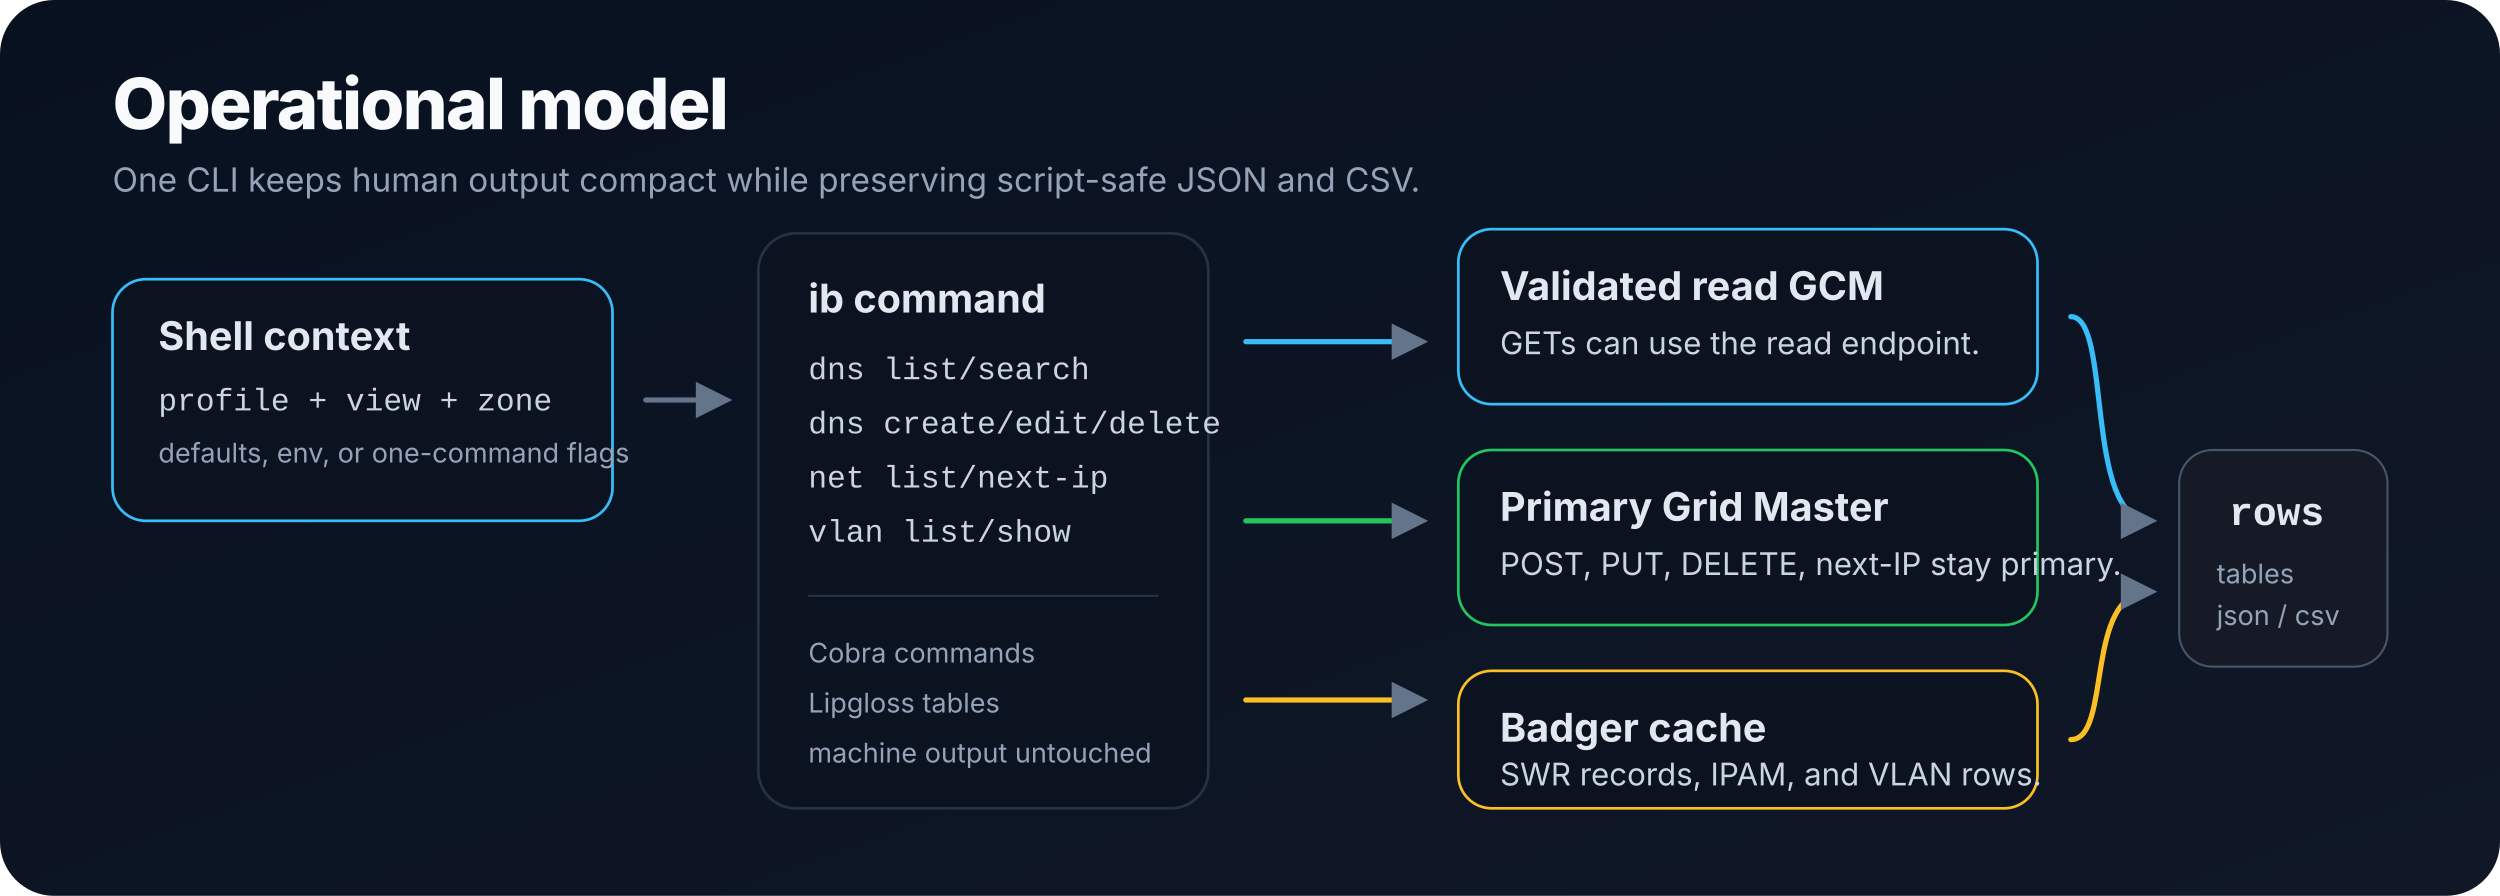
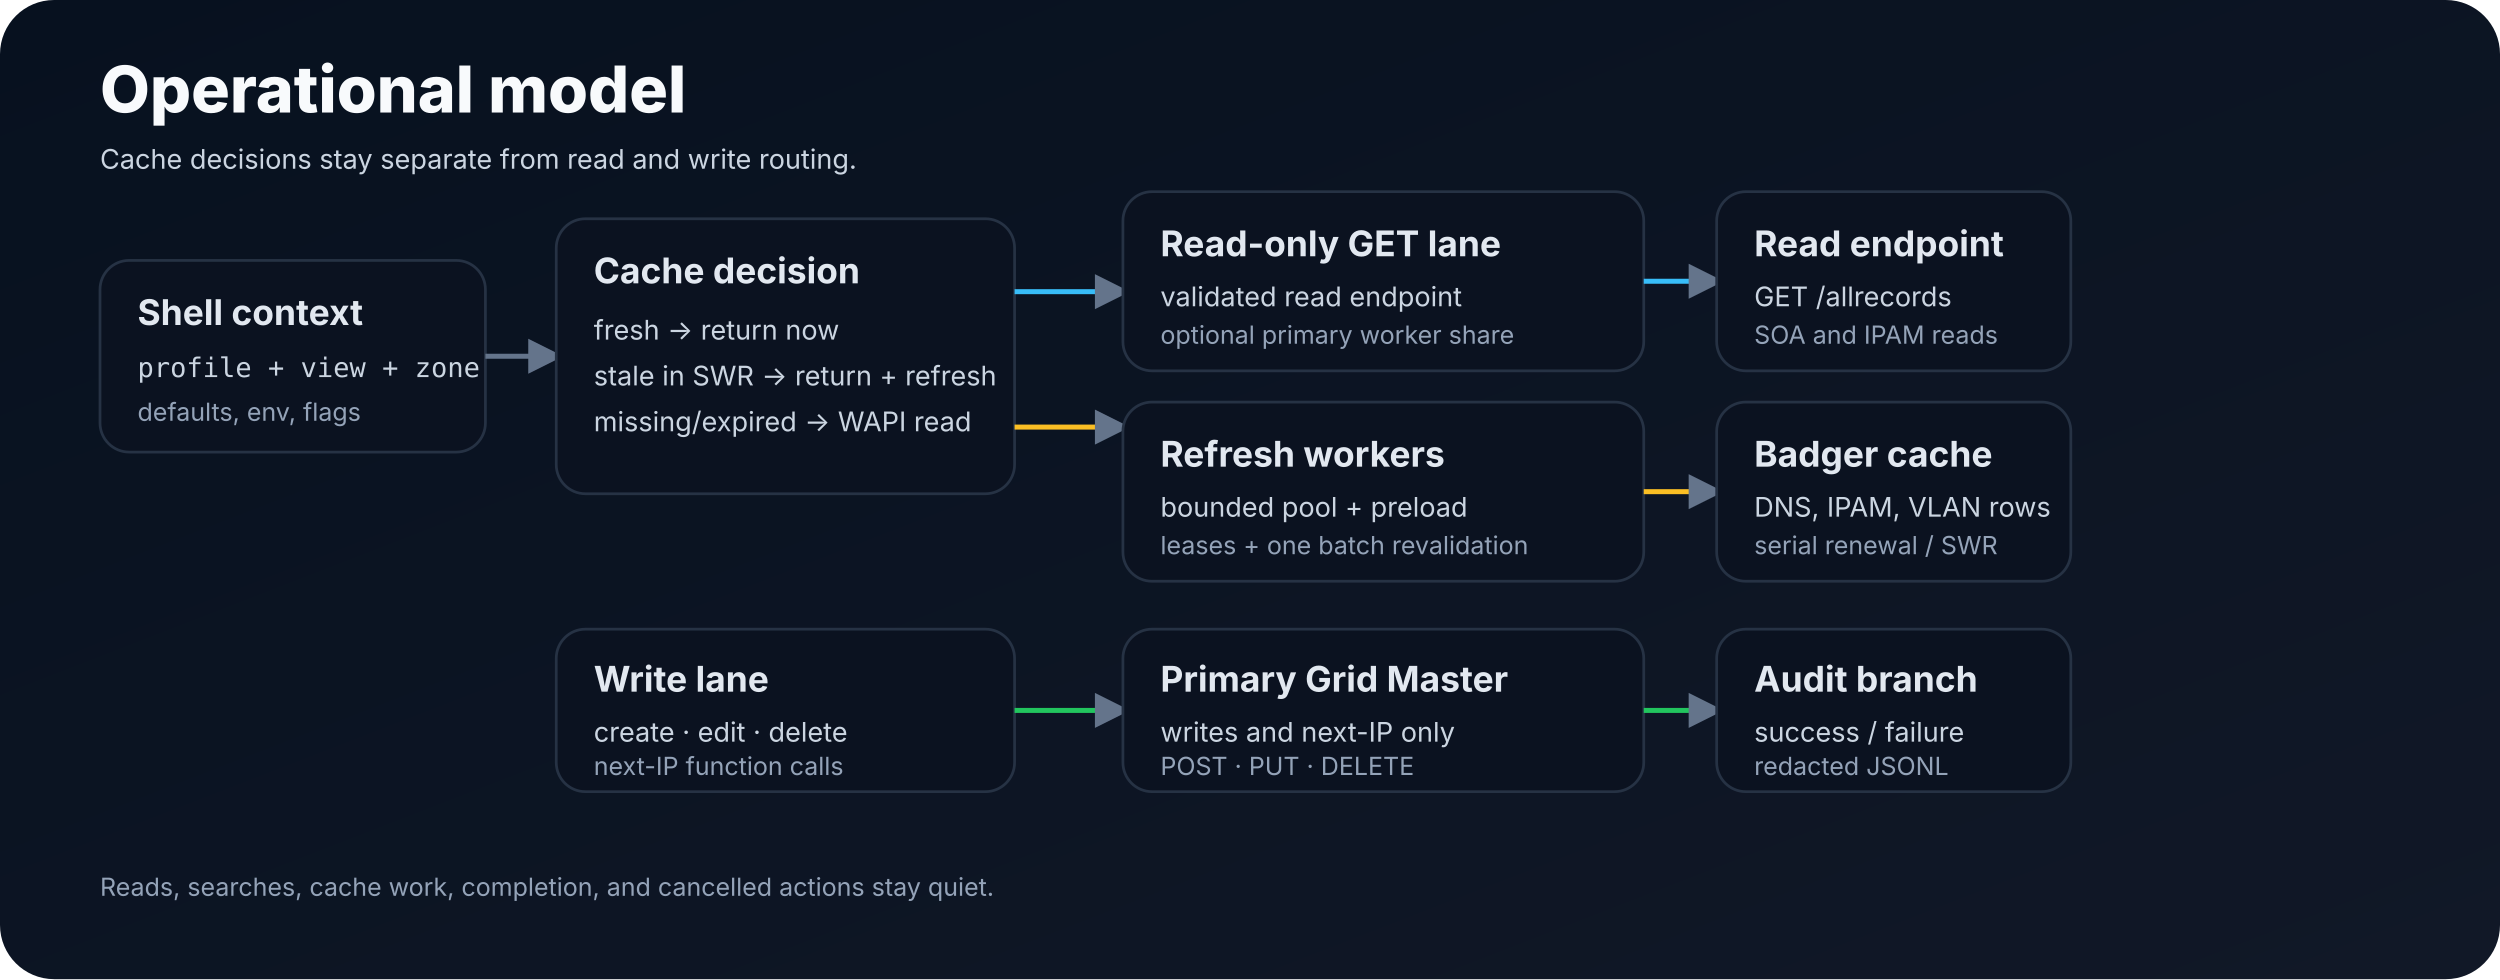
- <svg xmlns="http://www.w3.org/2000/svg" width="1200" height="430" viewBox="0 0 1200 430" role="img" aria-labelledby="title desc">
+ <svg xmlns="http://www.w3.org/2000/svg" width="1200" height="470" viewBox="0 0 1200 470" role="img" aria-labelledby="title desc">
  <defs>
    <linearGradient id="bg" x1="0" y1="0" x2="1" y2="1">
-       <stop offset="0" stop-color="#08111f" />
-       <stop offset="1" stop-color="#101827" />
+       <stop stop-color="#07111f" />
+       <stop offset="1" stop-color="#111827" />
    </linearGradient>
-     <style>
-       text { font-family: -apple-system, BlinkMacSystemFont, "Segoe UI", sans-serif; }
-       .mono { font-family: ui-monospace, SFMono-Regular, Menlo, Consolas, "Liberation Mono", monospace; }
-       .heading { fill: #f8fafc; font-size: 34px; font-weight: 800; letter-spacing: -0.8px; }
-       .sub { fill: #94a3b8; font-size: 16px; }
-       .label { fill: #e2e8f0; font-size: 19px; font-weight: 700; }
-       .body { fill: #cbd5e1; font-size: 15px; }
-       .small { fill: #94a3b8; font-size: 13px; }
-       .card { fill: #0b1220; stroke: #263244; stroke-width: 1.3; }
-       .blue { stroke: #38bdf8; }
-       .green { stroke: #22c55e; }
-       .amber { stroke: #fbbf24; }
-       .red { stroke: #f87171; }
-       .arrow { fill: none; stroke-width: 2.5; stroke-linecap: round; stroke-linejoin: round; marker-end: url(#arrowhead); }
-     </style>
-     <marker id="arrowhead" viewBox="0 0 10 10" refX="8" refY="5" markerWidth="7" markerHeight="7" orient="auto-start-reverse">
-       <path d="M 0 0 L 10 5 L 0 10 z" fill="#64748b" />
+     <marker id="a" viewBox="0 0 10 10" refX="8" refY="5" markerWidth="7" markerHeight="7" orient="auto">
+       <path d="M0 0 10 5 0 10z" fill="#64748b" />
    </marker>
+     <style>text{font-family:-apple-system,BlinkMacSystemFont,"Segoe UI",sans-serif}.mono{font-family:ui-monospace,SFMono-Regular,Menlo,Consolas,monospace}.h{fill:#f8fafc;font-size:31px;font-weight:800}.l{fill:#e2e8f0;font-size:17px;font-weight:700}.b{fill:#cbd5e1;font-size:13px}.s{fill:#94a3b8;font-size:12px}.card{fill:#0b1220;stroke:#263244;stroke-width:1.3}.line{fill:none;stroke-width:2.4;marker-end:url(#a)} </style>
  </defs>
-   <rect width="1200" height="430" rx="26" fill="url(#bg)" />
-   <text x="54" y="62" class="heading">Operational model</text>
-   <text x="54" y="92" class="sub">One CLI keeps human output compact while preserving script-safe JSON and CSV.</text>
-   <g transform="translate(54 134)">
-     <rect width="240" height="116" rx="16" class="card blue" />
-     <text x="22" y="34" class="label">Shell context</text>
-     <text x="22" y="63" class="body mono">profile + view + zone</text>
-     <text x="22" y="88" class="small">defaults, env, or one-command flags</text>
+   <rect width="1200" height="470" rx="26" fill="url(#bg)" />
+   <text x="48" y="54" class="h">Operational model</text>
+   <text x="48" y="81" class="b">Cache decisions stay separate from read and write routing.</text>
+   <g transform="translate(48 125)">
+     <rect width="185" height="92" rx="14" class="card" stroke="#38bdf8" />
+     <text x="18" y="31" class="l">Shell context</text>
+     <text x="18" y="56" class="b mono">profile + view + zone</text>
+     <text x="18" y="77" class="s">defaults, env, flags</text>
  </g>
-   <path d="M310 192 H348" class="arrow" stroke="#64748b" />
-   <g transform="translate(364 112)">
-     <rect width="216" height="276" rx="18" class="card" />
-     <text x="24" y="38" class="label">ib command</text>
-     <text x="24" y="70" class="body mono">dns list/search</text>
-     <text x="24" y="96" class="body mono">dns create/edit/delete</text>
-     <text x="24" y="122" class="body mono">net list/next-ip</text>
-     <text x="24" y="148" class="body mono">vlan list/show</text>
-     <line x1="24" y1="174" x2="192" y2="174" stroke="#263244" />
-     <text x="24" y="206" class="small">Cobra commands</text>
-     <text x="24" y="230" class="small">Lipgloss tables</text>
-     <text x="24" y="254" class="small">machine output untouched</text>
+   <path d="M233 171h34" class="line" stroke="#64748b" />
+   <g transform="translate(267 105)">
+     <rect width="220" height="132" rx="14" class="card" stroke="#22c55e" />
+     <text x="18" y="31" class="l">Cache decision</text>
+     <text x="18" y="58" class="b">fresh → return now</text>
+     <text x="18" y="80" class="b">stale in SWR → return + refresh</text>
+     <text x="18" y="102" class="b">missing/expired → WAPI read</text>
  </g>
-   <path d="M598 164 H682" class="arrow" stroke="#38bdf8" />
-   <path d="M598 250 H682" class="arrow" stroke="#22c55e" />
-   <path d="M598 336 H682" class="arrow" stroke="#fbbf24" />
-   <g transform="translate(700 110)">
-     <rect width="278" height="84" rx="16" class="card blue" />
-     <text x="20" y="34" class="label">Validated read GCM</text>
-     <text x="20" y="60" class="body">GETs can use the read endpoint.</text>
+   <path d="M487 140h52" class="line" stroke="#38bdf8" />
+   <path d="M487 205h52" class="line" stroke="#fbbf24" />
+   <g transform="translate(539 92)">
+     <rect width="250" height="86" rx="14" class="card" stroke="#38bdf8" />
+     <text x="18" y="31" class="l">Read-only GET lane</text>
+     <text x="18" y="55" class="b">validated read endpoint</text>
+     <text x="18" y="73" class="s">optional primary worker share</text>
  </g>
-   <g transform="translate(700 216)">
-     <rect width="278" height="84" rx="16" class="card green" />
-     <text x="20" y="34" class="label">Primary Grid Master</text>
-     <text x="20" y="60" class="body">POST, PUT, DELETE, next-IP stay primary.</text>
+   <g transform="translate(539 193)">
+     <rect width="250" height="86" rx="14" class="card" stroke="#fbbf24" />
+     <text x="18" y="31" class="l">Refresh workers</text>
+     <text x="18" y="55" class="b">bounded pool + preload</text>
+     <text x="18" y="73" class="s">leases + one batch revalidation</text>
  </g>
-   <g transform="translate(700 322)">
-     <rect width="278" height="66" rx="16" class="card amber" />
-     <text x="20" y="34" class="label">Badger cache</text>
-     <text x="20" y="55" class="body">SWR records, IPAM, and VLAN rows.</text>
+   <path d="M789 135h35" class="line" stroke="#38bdf8" />
+   <path d="M789 236h35" class="line" stroke="#fbbf24" />
+   <g transform="translate(824 92)">
+     <rect width="170" height="86" rx="14" class="card" stroke="#38bdf8" />
+     <text x="18" y="31" class="l">Read endpoint</text>
+     <text x="18" y="55" class="b">GET /allrecords</text>
+     <text x="18" y="73" class="s">SOA and IPAM reads</text>
  </g>
-   <path d="M994 355 C1014 355 1000 284 1032 284" class="arrow" stroke="#fbbf24" />
-   <path d="M994 152 C1014 152 1000 250 1032 250" class="arrow" stroke="#38bdf8" />
-   <g transform="translate(1046 216)">
-     <rect width="100" height="104" rx="16" fill="#151a26" stroke="#475569" />
-     <text x="24" y="36" class="label mono">rows</text>
-     <text x="18" y="64" class="small">tables</text>
-     <text x="18" y="84" class="small">json / csv</text>
+   <g transform="translate(824 193)">
+     <rect width="170" height="86" rx="14" class="card" stroke="#fbbf24" />
+     <text x="18" y="31" class="l">Badger cache</text>
+     <text x="18" y="55" class="b">DNS, IPAM, VLAN rows</text>
+     <text x="18" y="73" class="s">serial renewal / SWR</text>
  </g>
+   <g transform="translate(267 302)">
+     <rect width="220" height="78" rx="14" class="card" stroke="#22c55e" />
+     <text x="18" y="30" class="l">Write lane</text>
+     <text x="18" y="54" class="b">create · edit · delete</text>
+     <text x="18" y="70" class="s">next-IP function calls</text>
+   </g>
+   <path d="M487 341h52" class="line" stroke="#22c55e" />
+   <g transform="translate(539 302)">
+     <rect width="250" height="78" rx="14" class="card" stroke="#22c55e" />
+     <text x="18" y="30" class="l">Primary Grid Master</text>
+     <text x="18" y="54" class="b">writes and next-IP only</text>
+     <text x="18" y="70" class="s">POST · PUT · DELETE</text>
+   </g>
+   <path d="M789 341h35" class="line" stroke="#22c55e" />
+   <g transform="translate(824 302)">
+     <rect width="170" height="78" rx="14" class="card" stroke="#f87171" />
+     <text x="18" y="30" class="l">Audit branch</text>
+     <text x="18" y="54" class="b">success / failure</text>
+     <text x="18" y="70" class="s">redacted JSONL</text>
+   </g>
+   <text x="48" y="430" class="s">Reads, searches, cache work, completion, and cancelled actions stay quiet.</text>
</svg>
